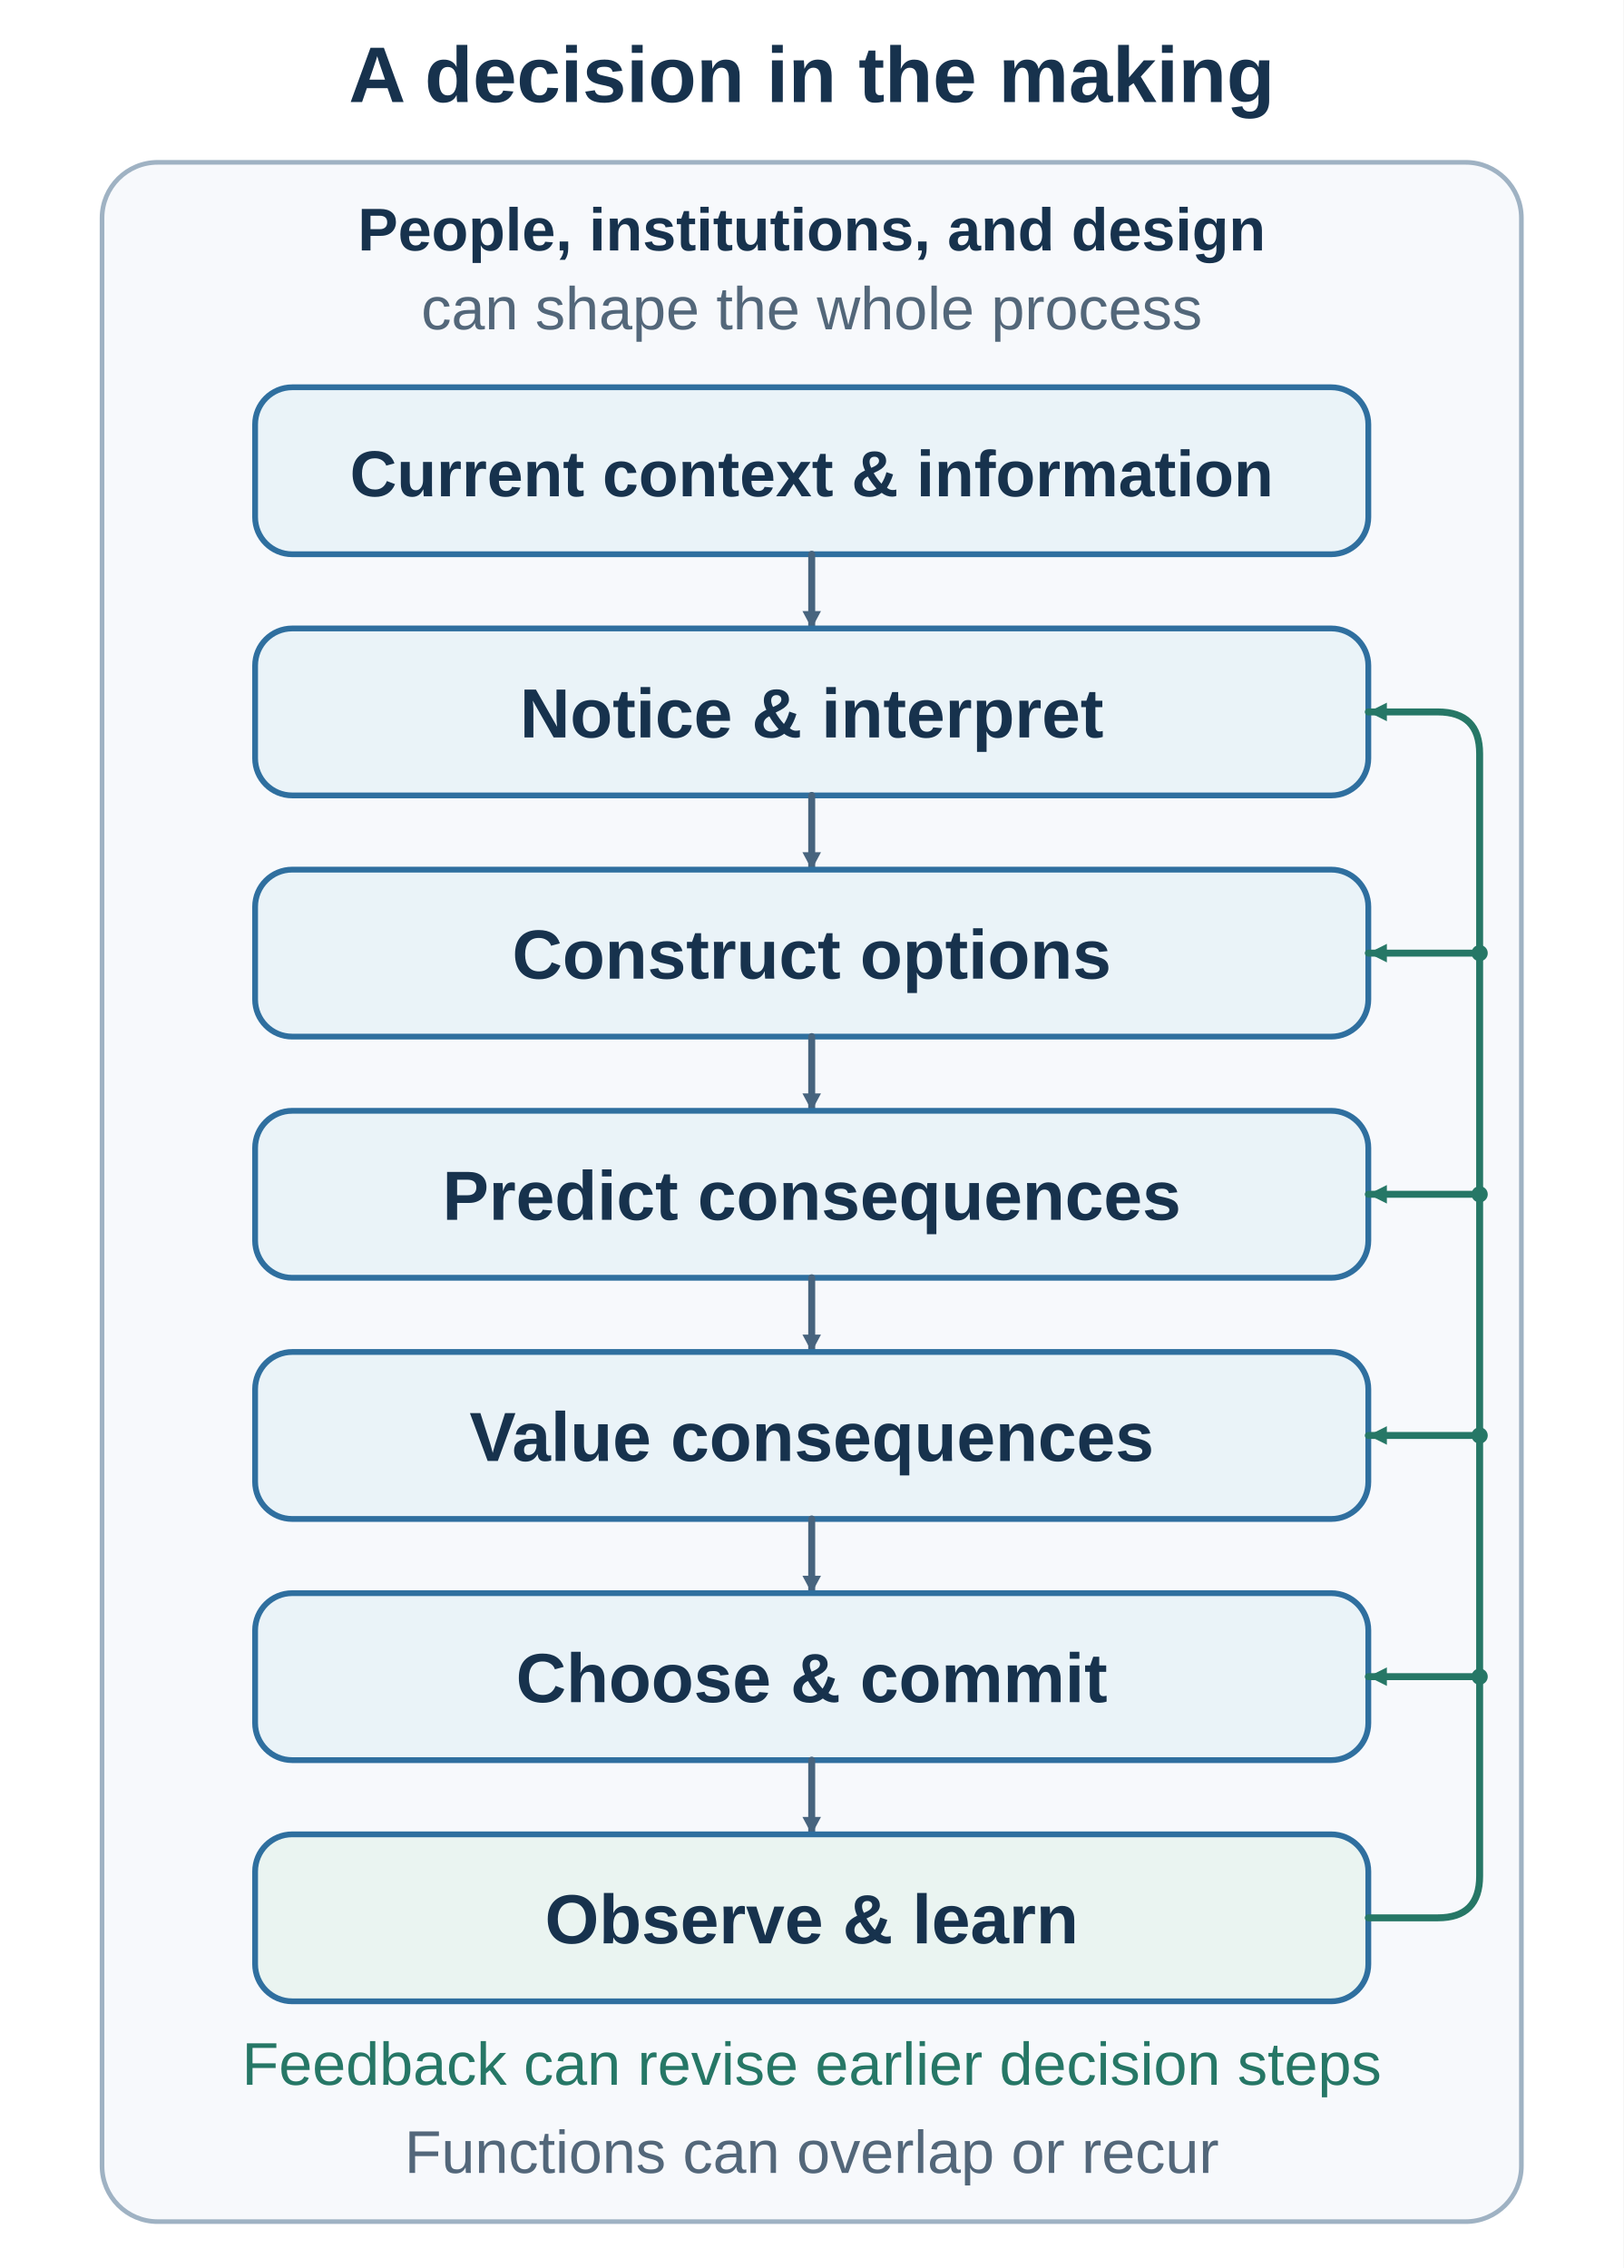
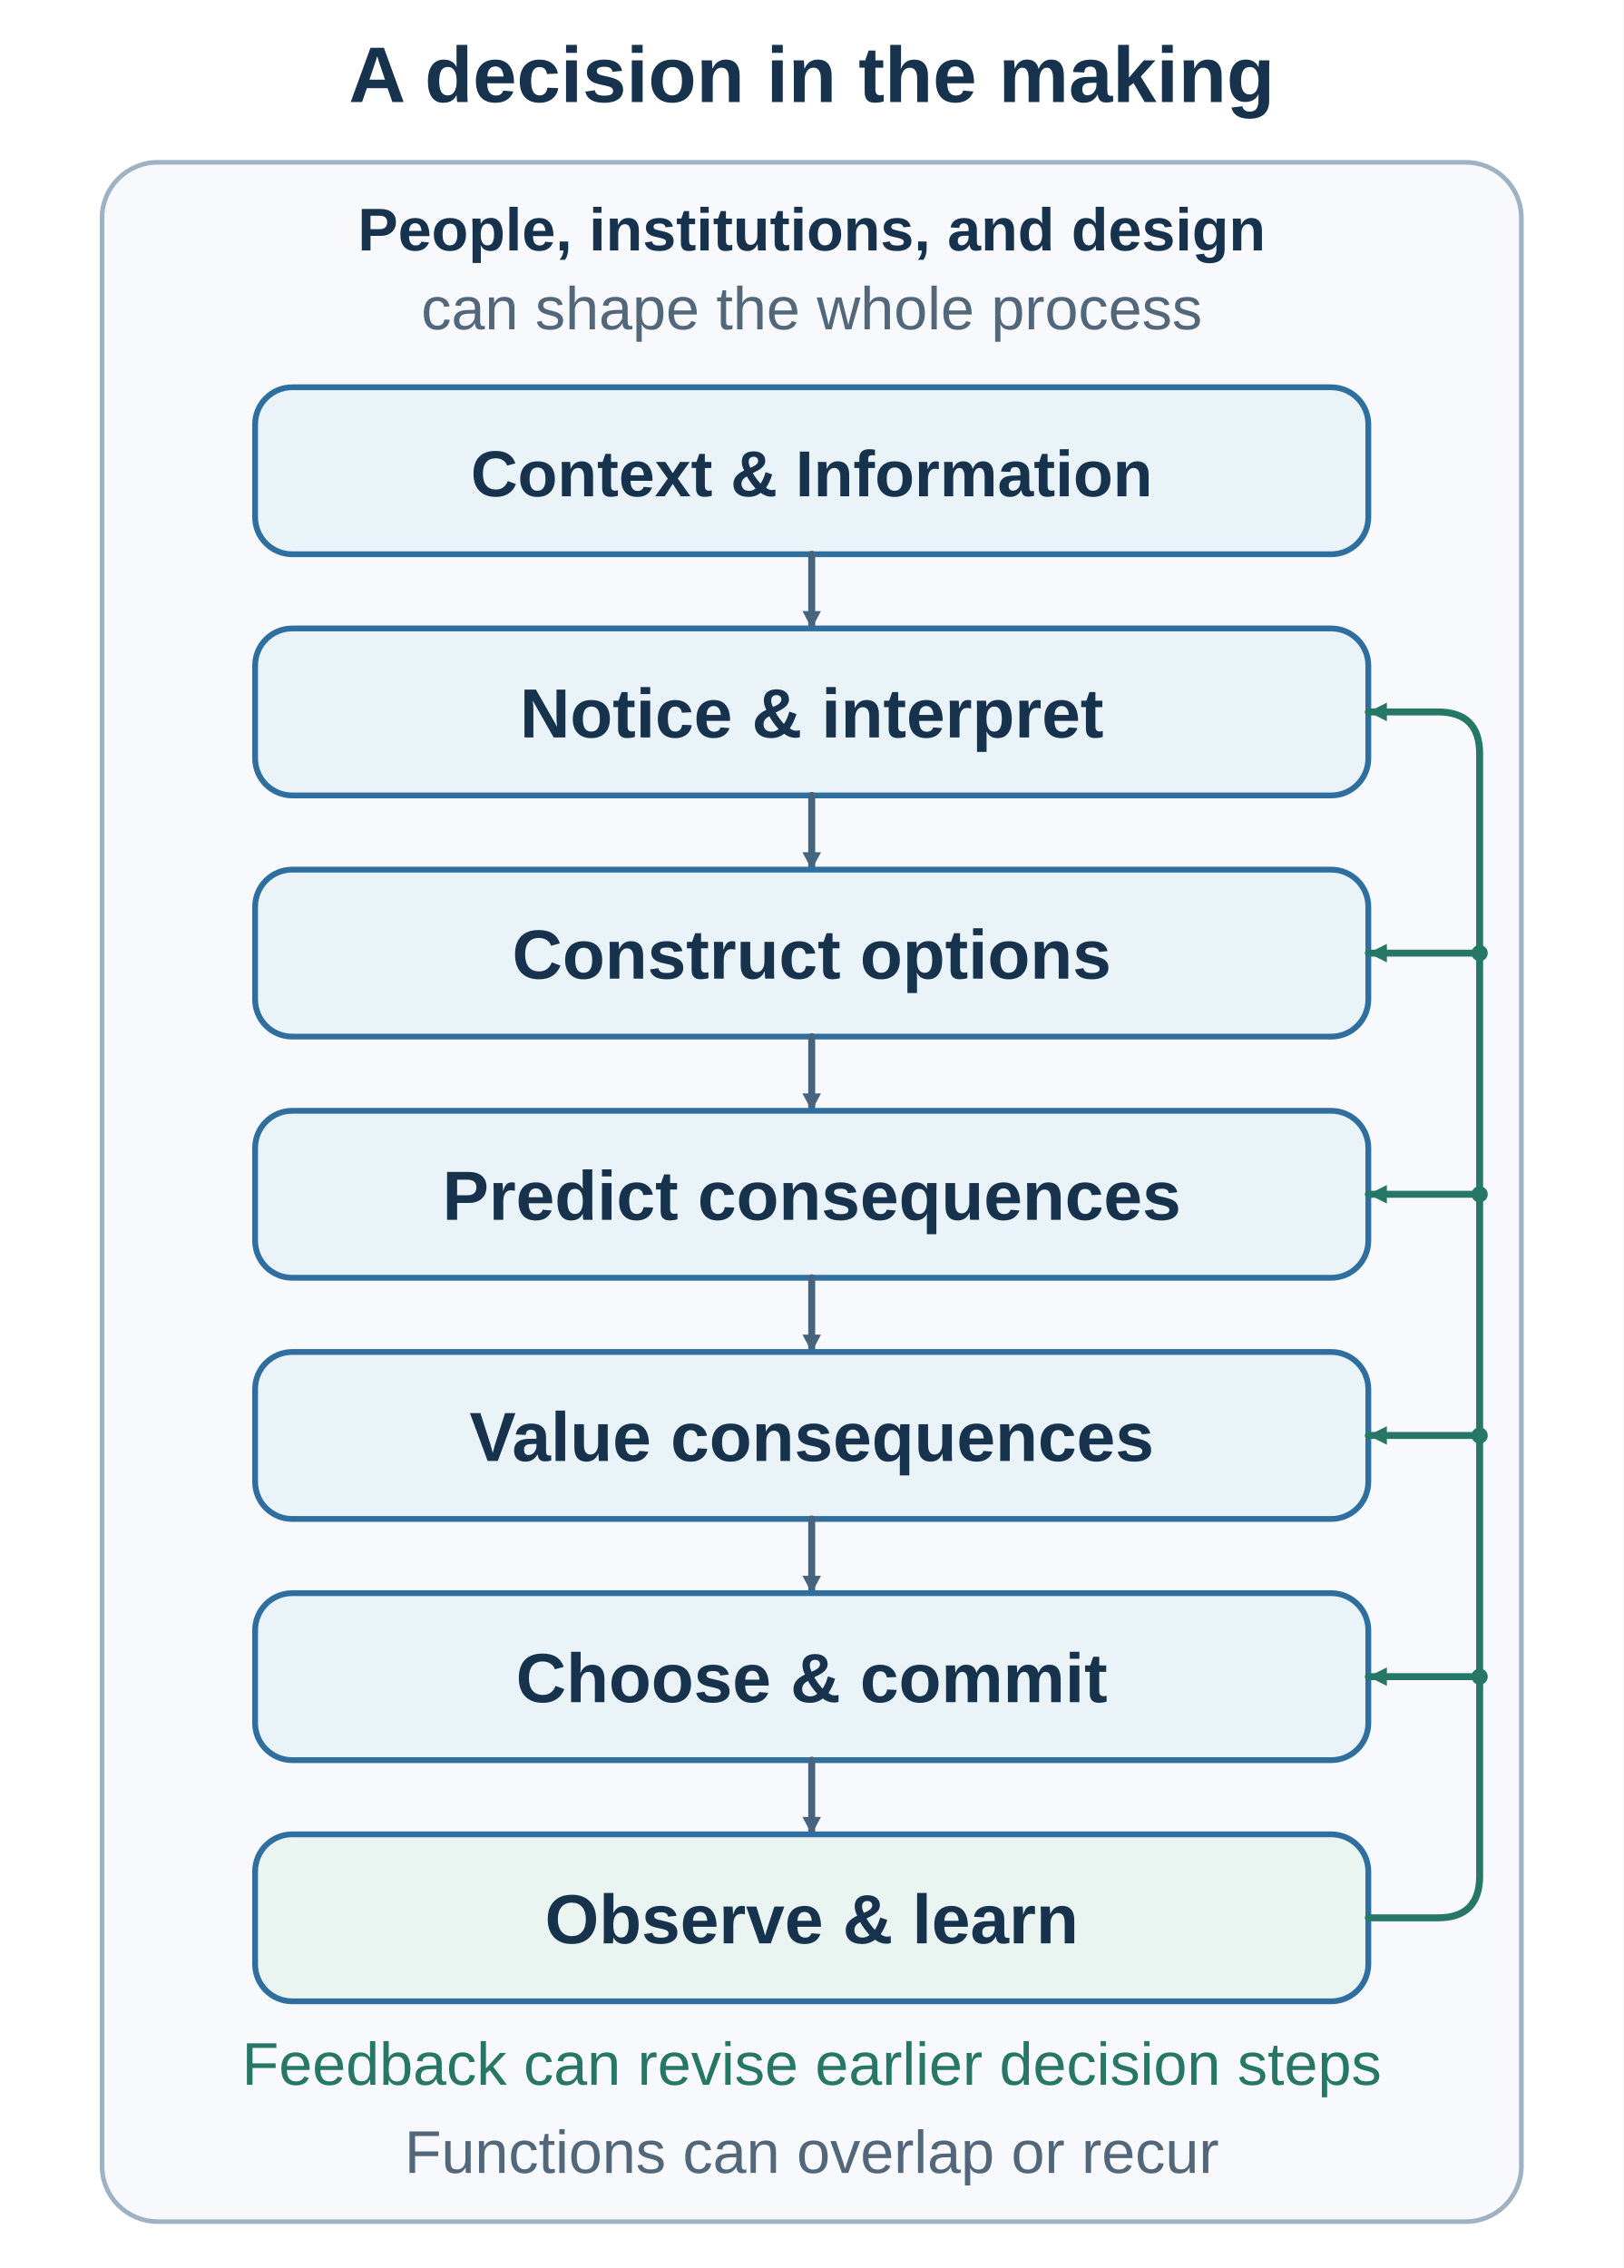
<svg xmlns="http://www.w3.org/2000/svg" width="700" height="978" viewBox="0 0 700 978" role="img" aria-labelledby="title desc">
  <defs>
    <marker id="arrow" markerWidth="9" markerHeight="9" refX="8" refY="4.5" orient="auto" markerUnits="userSpaceOnUse">
      <path d="M0.5 0.5 L8 4.5 L0.5 8.5 Z" fill="#47647e" />
    </marker>
  </defs>
  <rect width="700" height="978" fill="#fff" />
  <defs>
    <marker id="feedback-arrow" markerWidth="10" markerHeight="10" refX="9" refY="5" orient="auto" markerUnits="userSpaceOnUse">
      <path d="M1 1 L9 5 L1 9 Z" fill="#267766" />
    </marker>
  </defs>
  <text text-anchor="middle" font-family="Arial, sans-serif" font-size="34" font-weight="700" fill="#17324d">
    <tspan x="350" y="44">A decision in the making</tspan>
  </text>
  <rect x="44" y="70" width="612" height="888" rx="24" fill="#f7f9fc" stroke="#9fb2c3" stroke-width="2" />
  <text text-anchor="middle" font-family="Arial, sans-serif" font-size="26" font-weight="600" fill="#17324d">
    <tspan x="350" y="108">People, institutions, and design</tspan>
  </text>
  <text text-anchor="middle" font-family="Arial, sans-serif" font-size="26" font-weight="400" fill="#53677a">
    <tspan x="350" y="142">can shape the whole process</tspan>
  </text>
  <g id="function-1">
    <rect x="110" y="167" width="480" height="72" rx="16" fill="#eaf3f8" stroke="#2f6f9f" stroke-width="2.5" />
    <text text-anchor="middle" font-family="Arial, sans-serif" font-size="28" font-weight="600" fill="#17324d">
-       <tspan x="350" y="214">Current context &amp; information</tspan>
+       <tspan x="350" y="214">Context &amp; Information</tspan>
    </text>
  </g>
  <path d="M350 239 V271" fill="none" stroke="#47647e" stroke-width="3" stroke-linecap="round" stroke-linejoin="round" marker-end="url(#arrow)" />
  <g id="function-2">
    <rect x="110" y="271" width="480" height="72" rx="16" fill="#eaf3f8" stroke="#2f6f9f" stroke-width="2.5" />
    <text text-anchor="middle" font-family="Arial, sans-serif" font-size="30" font-weight="600" fill="#17324d">
      <tspan x="350" y="318">Notice &amp; interpret</tspan>
    </text>
  </g>
  <path d="M350 343 V375" fill="none" stroke="#47647e" stroke-width="3" stroke-linecap="round" stroke-linejoin="round" marker-end="url(#arrow)" />
  <g id="function-3">
    <rect x="110" y="375" width="480" height="72" rx="16" fill="#eaf3f8" stroke="#2f6f9f" stroke-width="2.5" />
    <text text-anchor="middle" font-family="Arial, sans-serif" font-size="30" font-weight="600" fill="#17324d">
      <tspan x="350" y="422">Construct options</tspan>
    </text>
  </g>
  <path d="M350 447 V479" fill="none" stroke="#47647e" stroke-width="3" stroke-linecap="round" stroke-linejoin="round" marker-end="url(#arrow)" />
  <g id="function-4">
    <rect x="110" y="479" width="480" height="72" rx="16" fill="#eaf3f8" stroke="#2f6f9f" stroke-width="2.5" />
    <text text-anchor="middle" font-family="Arial, sans-serif" font-size="30" font-weight="600" fill="#17324d">
      <tspan x="350" y="526">Predict consequences</tspan>
    </text>
  </g>
  <path d="M350 551 V583" fill="none" stroke="#47647e" stroke-width="3" stroke-linecap="round" stroke-linejoin="round" marker-end="url(#arrow)" />
  <g id="function-5">
    <rect x="110" y="583" width="480" height="72" rx="16" fill="#eaf3f8" stroke="#2f6f9f" stroke-width="2.5" />
    <text text-anchor="middle" font-family="Arial, sans-serif" font-size="30" font-weight="600" fill="#17324d">
      <tspan x="350" y="630">Value consequences</tspan>
    </text>
  </g>
  <path d="M350 655 V687" fill="none" stroke="#47647e" stroke-width="3" stroke-linecap="round" stroke-linejoin="round" marker-end="url(#arrow)" />
  <g id="function-6">
    <rect x="110" y="687" width="480" height="72" rx="16" fill="#eaf3f8" stroke="#2f6f9f" stroke-width="2.5" />
    <text text-anchor="middle" font-family="Arial, sans-serif" font-size="30" font-weight="600" fill="#17324d">
      <tspan x="350" y="734">Choose &amp; commit</tspan>
    </text>
  </g>
  <path d="M350 759 V791" fill="none" stroke="#47647e" stroke-width="3" stroke-linecap="round" stroke-linejoin="round" marker-end="url(#arrow)" />
  <g id="function-7">
    <rect x="110" y="791" width="480" height="72" rx="16" fill="#eaf4f1" stroke="#2f6f9f" stroke-width="2.5" />
    <text text-anchor="middle" font-family="Arial, sans-serif" font-size="30" font-weight="600" fill="#17324d">
      <tspan x="350" y="838">Observe &amp; learn</tspan>
    </text>
  </g>
  <g id="learning-feedback" fill="none" stroke="#267766" stroke-width="3" stroke-linecap="round" stroke-linejoin="round">
    <path id="feedback-to-notice" d="M590 827 H620 Q638 827 638 809 V325 Q638 307 620 307 H590" stroke-width="3" marker-end="url(#feedback-arrow)" />
    <path id="feedback-to-options" d="M638 411 H590" stroke-width="3" marker-end="url(#feedback-arrow)" />
    <circle cx="638" cy="411" r="3.5" fill="#267766" stroke="none" />
    <path id="feedback-to-prediction" d="M638 515 H590" stroke-width="3" marker-end="url(#feedback-arrow)" />
    <circle cx="638" cy="515" r="3.5" fill="#267766" stroke="none" />
    <path id="feedback-to-value" d="M638 619 H590" stroke-width="3" marker-end="url(#feedback-arrow)" />
    <circle cx="638" cy="619" r="3.5" fill="#267766" stroke="none" />
    <path id="feedback-to-action" d="M638 723 H590" stroke-width="3" marker-end="url(#feedback-arrow)" />
    <circle cx="638" cy="723" r="3.5" fill="#267766" stroke="none" />
  </g>
  <text text-anchor="middle" font-family="Arial, sans-serif" font-size="26" font-weight="400" fill="#267766">
    <tspan x="350" y="899">Feedback can revise earlier decision steps</tspan>
  </text>
  <text text-anchor="middle" font-family="Arial, sans-serif" font-size="26" font-weight="400" fill="#53677a">
    <tspan x="350" y="937">Functions can overlap or recur</tspan>
  </text>
</svg>
